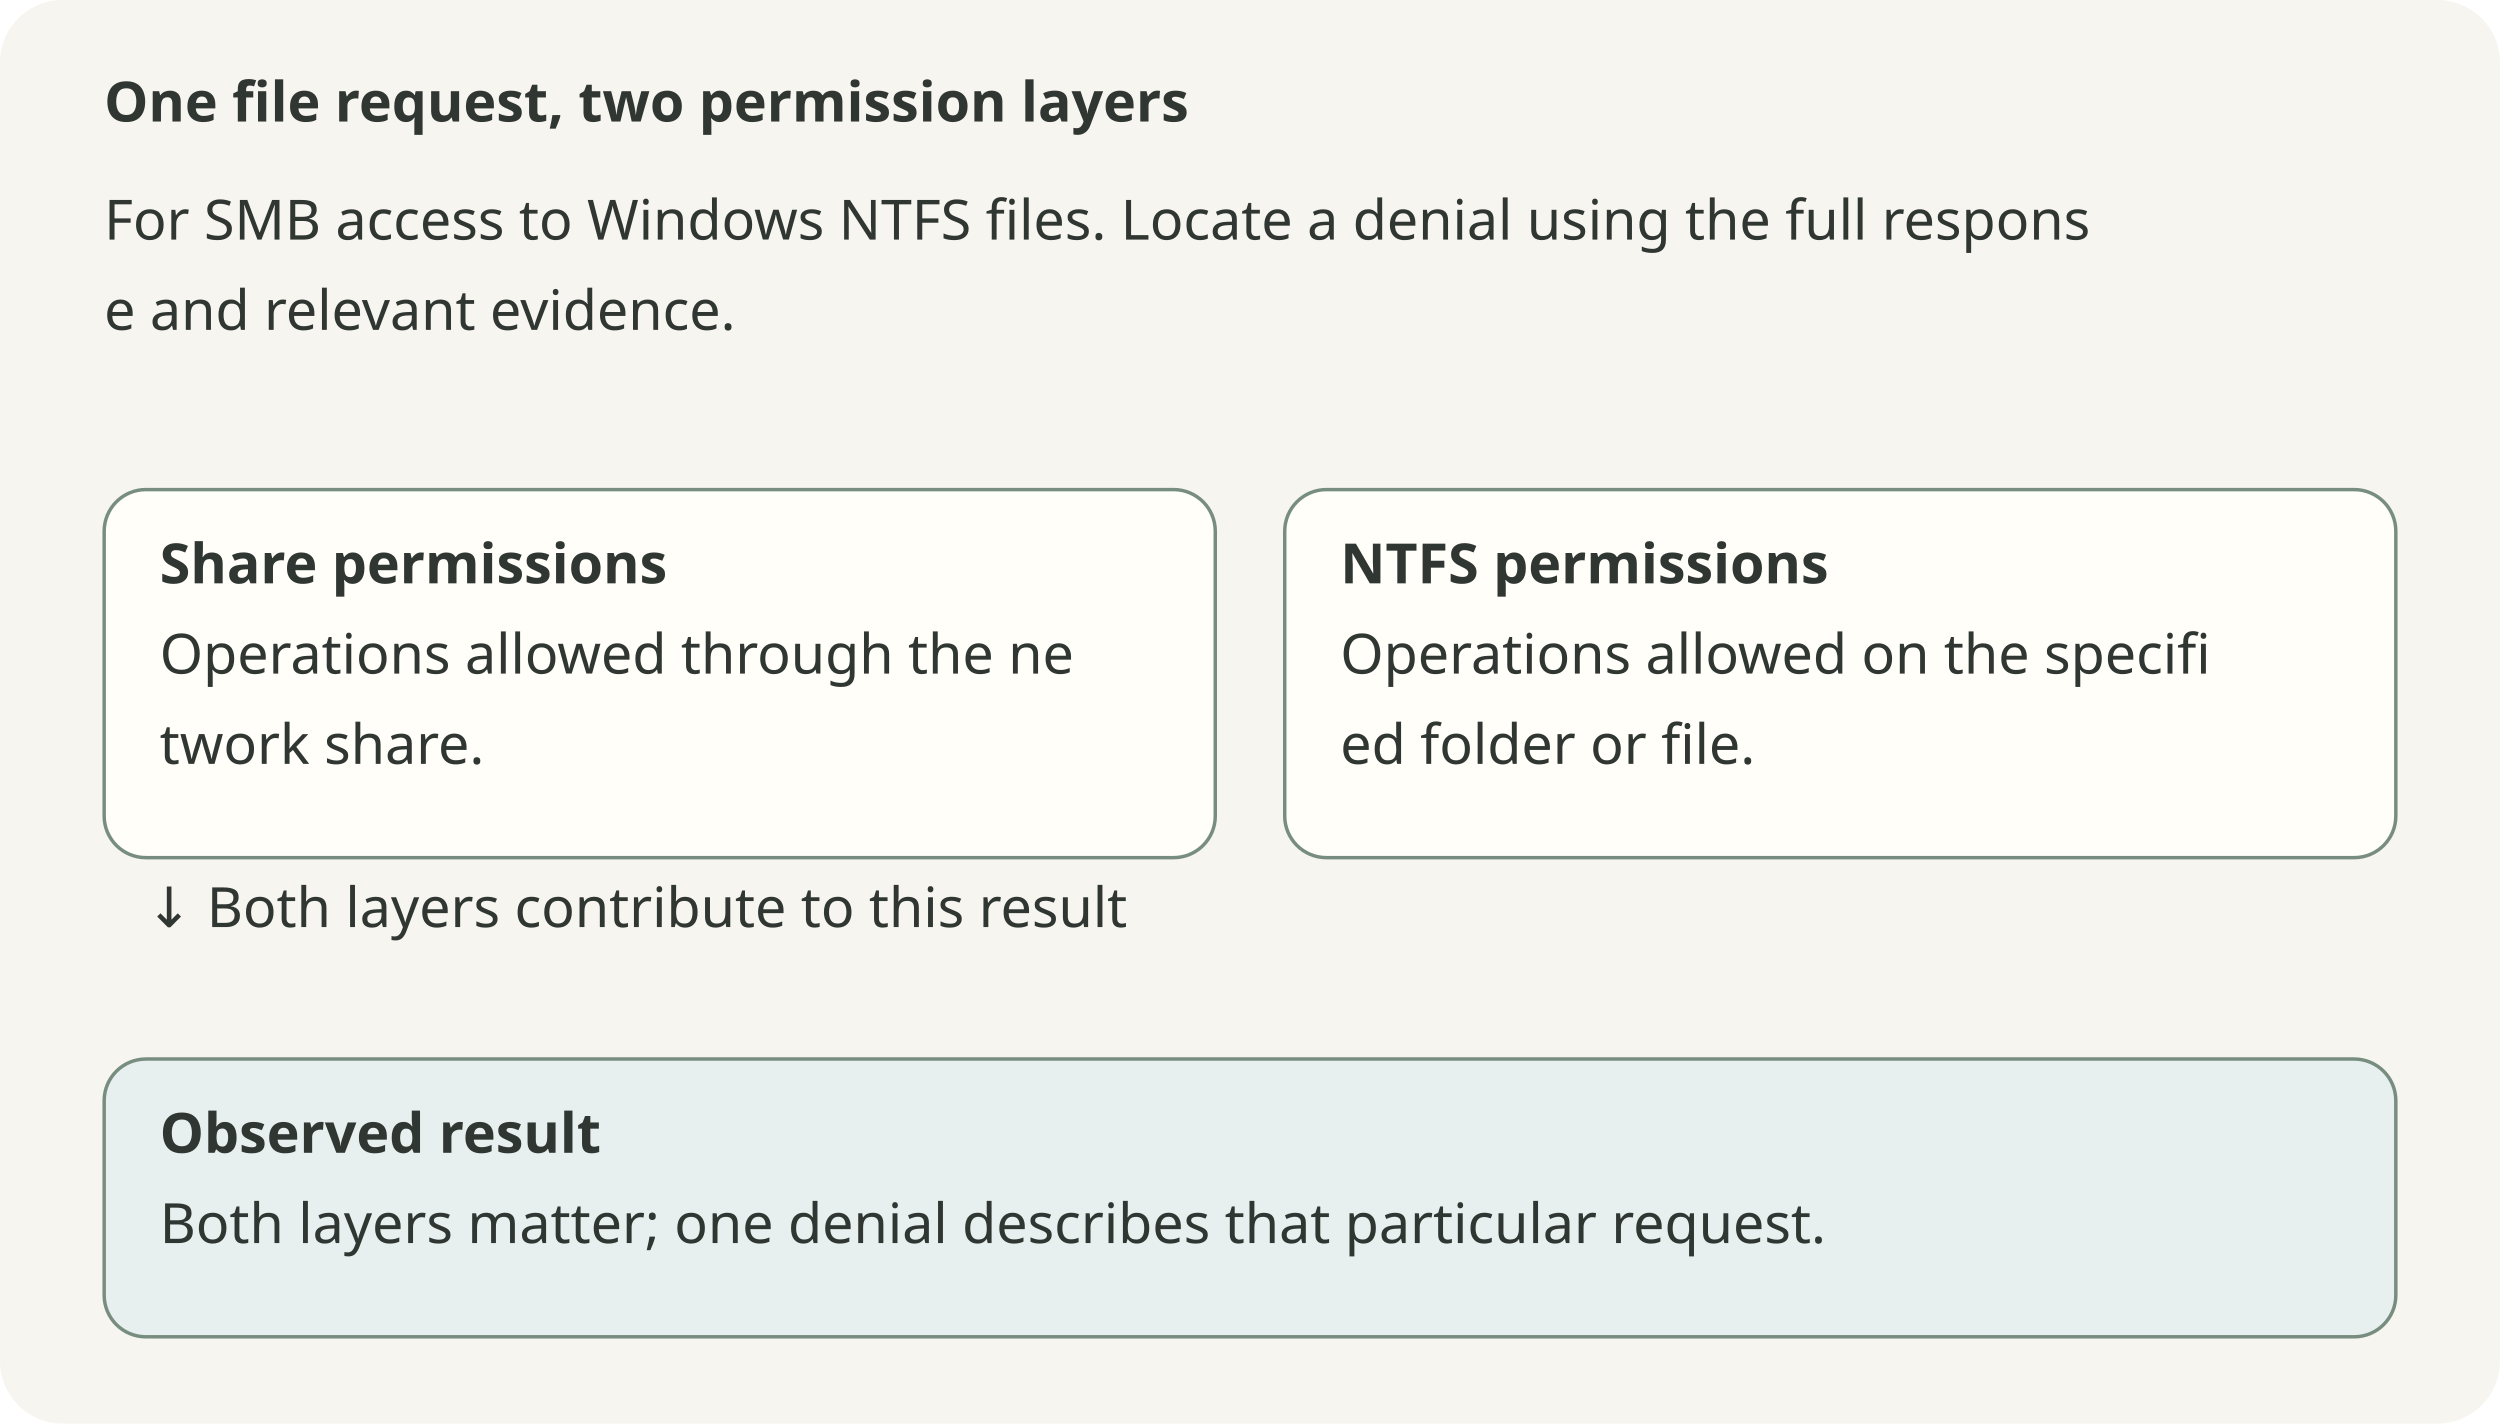
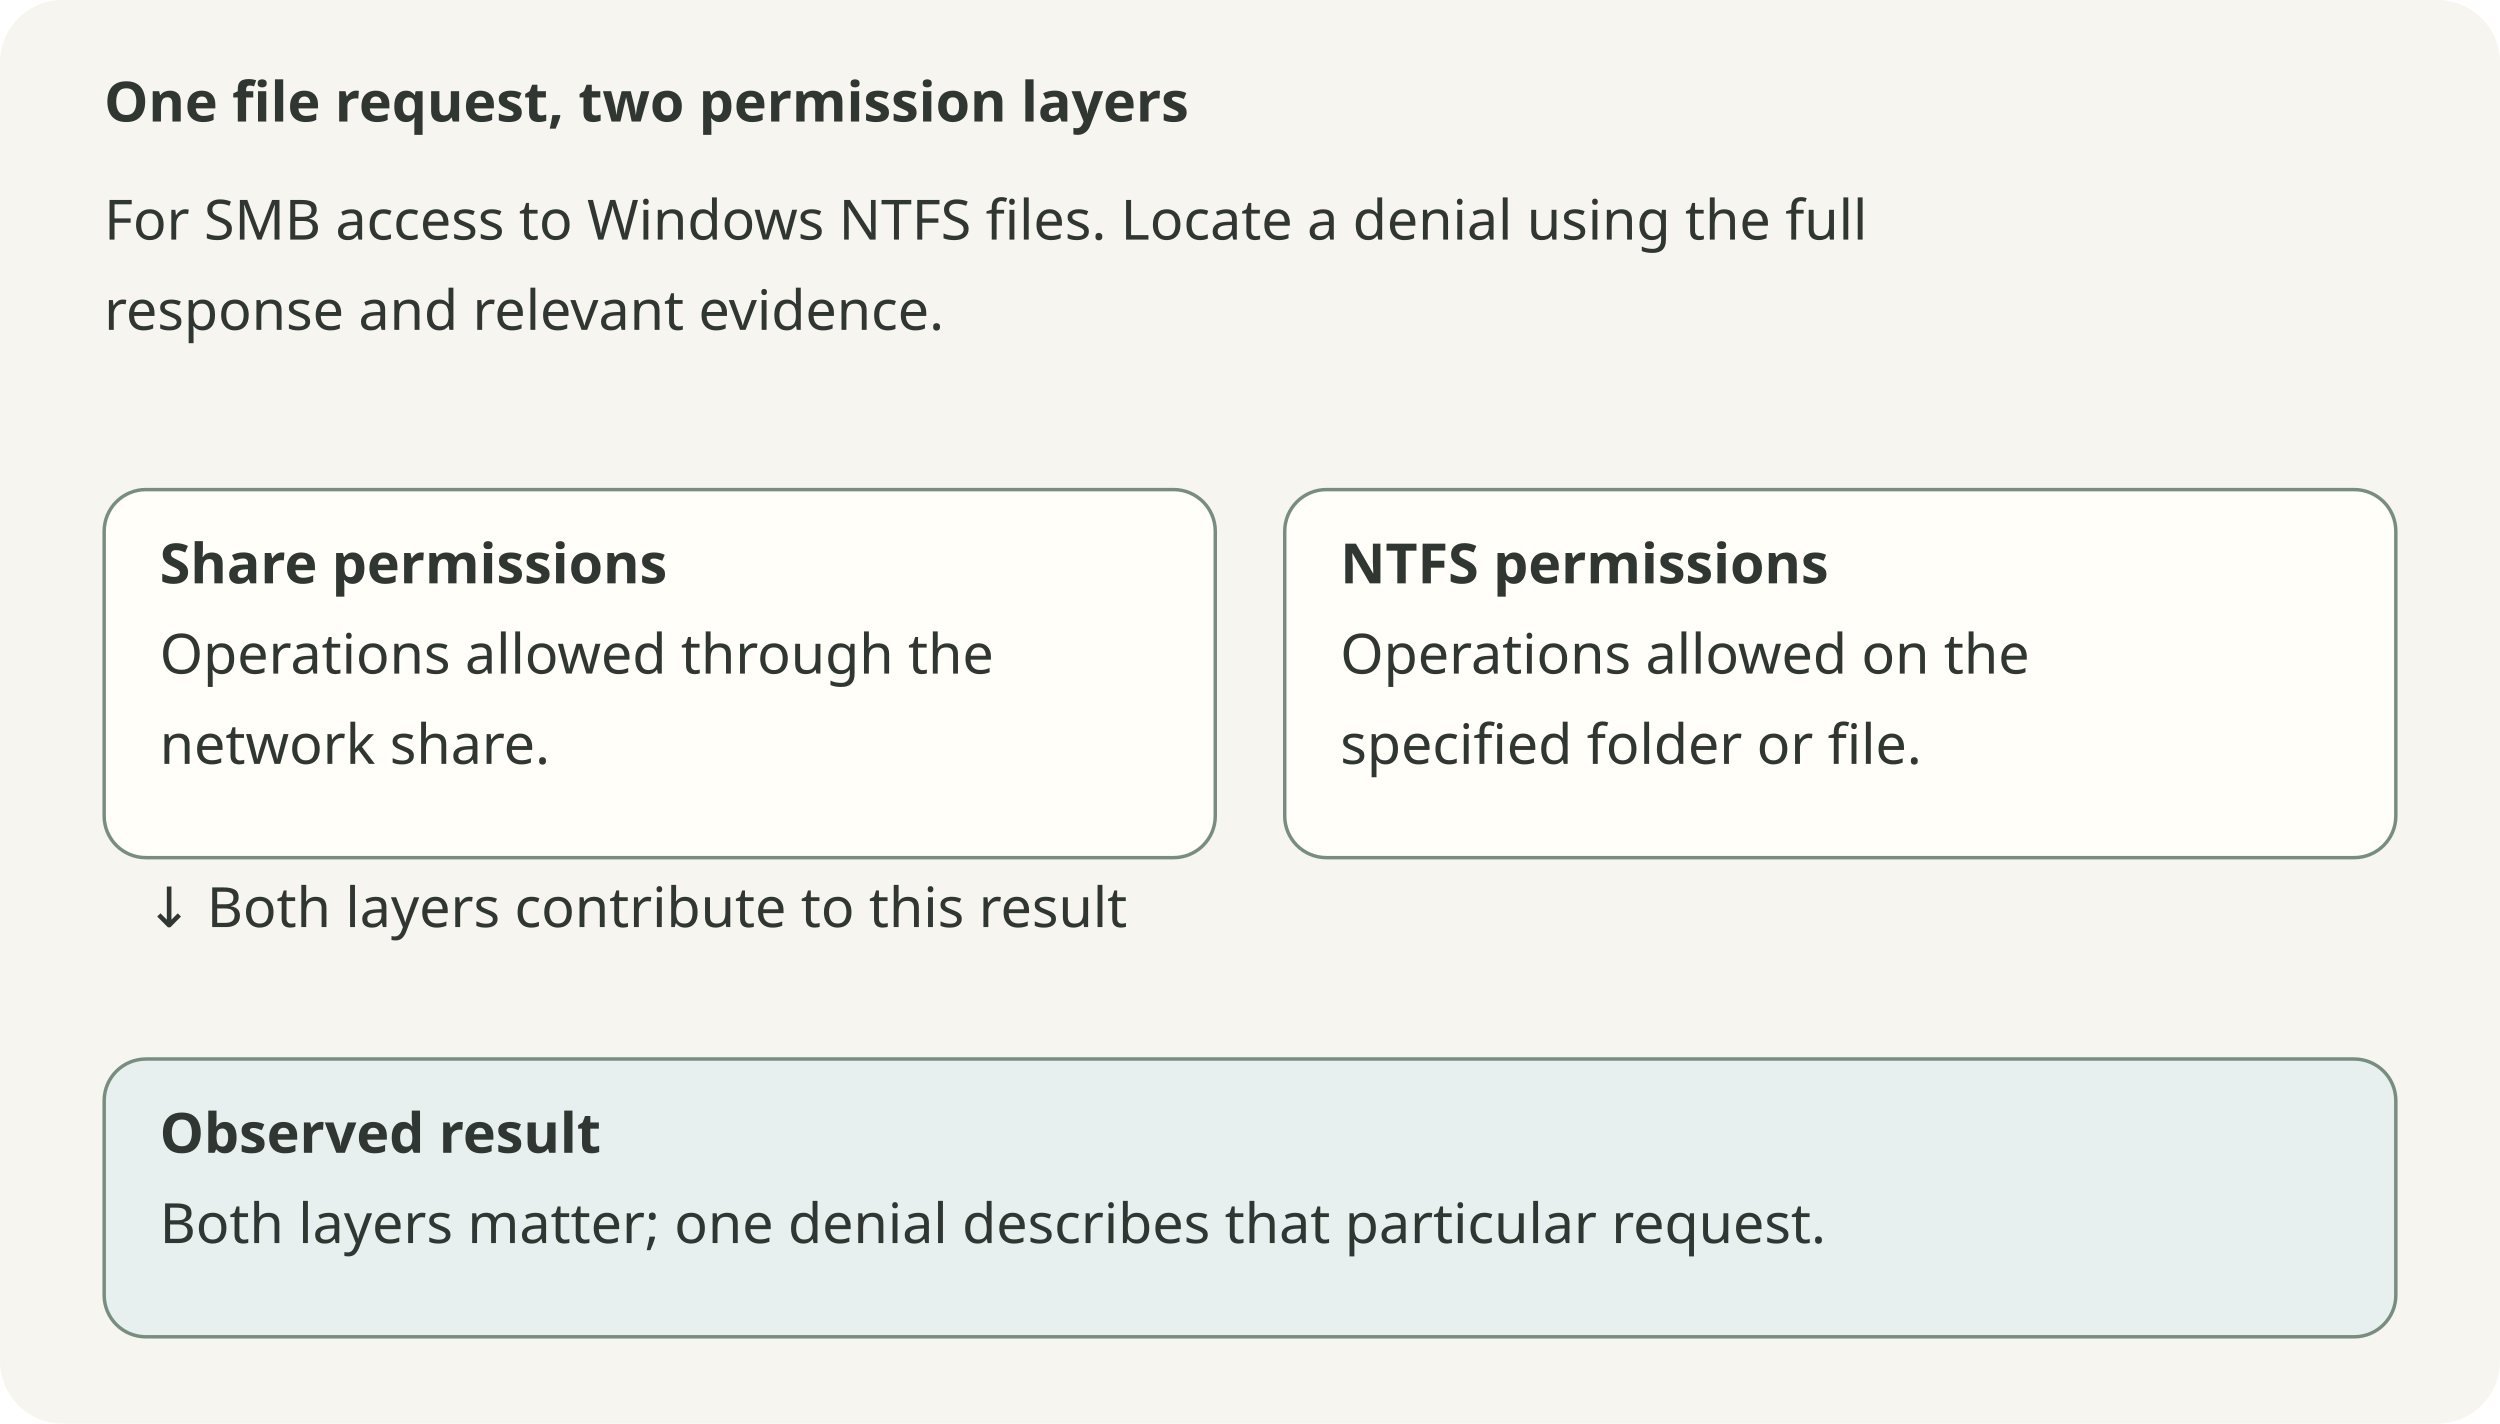
<svg xmlns="http://www.w3.org/2000/svg" width="720" height="410" viewBox="0 0 720 410" role="img" aria-labelledby="title desc">
  <rect width="720" height="410" rx="18" fill="#f7f5ef" />
  <g font-family="sans-serif" fill="#303632">
    <text x="30" y="35" font-size="16" font-weight="650">One file request, two permission layers</text>
-     <text x="30" y="69" font-size="16" font-weight="400">For SMB access to Windows NTFS files. Locate a denial using the full respons</text>
-     <text x="30" y="95" font-size="16" font-weight="400">e and relevant evidence.</text>
+     <text x="30" y="69" font-size="16" font-weight="400">For SMB access to Windows NTFS files. Locate a denial using the full</text>
+     <text x="30" y="95" font-size="16" font-weight="400">response and relevant evidence.</text>
    <rect x="30" y="141" width="320" height="106" rx="12" fill="#fffef9" stroke="#778d80" />
    <text x="46" y="168" font-size="16" font-weight="650">Share permissions</text>
-     <text x="46" y="194" font-size="16" font-weight="400">Operations allowed through the ne</text>
-     <text x="46" y="220" font-size="16" font-weight="400">twork share.</text>
+     <text x="46" y="194" font-size="16" font-weight="400">Operations allowed through the</text>
+     <text x="46" y="220" font-size="16" font-weight="400">network share.</text>
    <rect x="370" y="141" width="320" height="106" rx="12" fill="#fffef9" stroke="#778d80" />
    <text x="386" y="168" font-size="16" font-weight="650">NTFS permissions</text>
-     <text x="386" y="194" font-size="16" font-weight="400">Operations allowed on the specifi</text>
-     <text x="386" y="220" font-size="16" font-weight="400">ed folder or file.</text>
+     <text x="386" y="194" font-size="16" font-weight="400">Operations allowed on the</text>
+     <text x="386" y="220" font-size="16" font-weight="400">specified folder or file.</text>
    <text x="42" y="267" font-size="16" font-weight="400">↓ Both layers contribute to this result</text>
    <rect x="30" y="305" width="660" height="80" rx="12" fill="#e8f0ef" stroke="#778d80" />
    <text x="46" y="332" font-size="16" font-weight="650">Observed result</text>
    <text x="46" y="358" font-size="16" font-weight="400">Both layers matter; one denial describes that particular request.</text>
  </g>
</svg>
